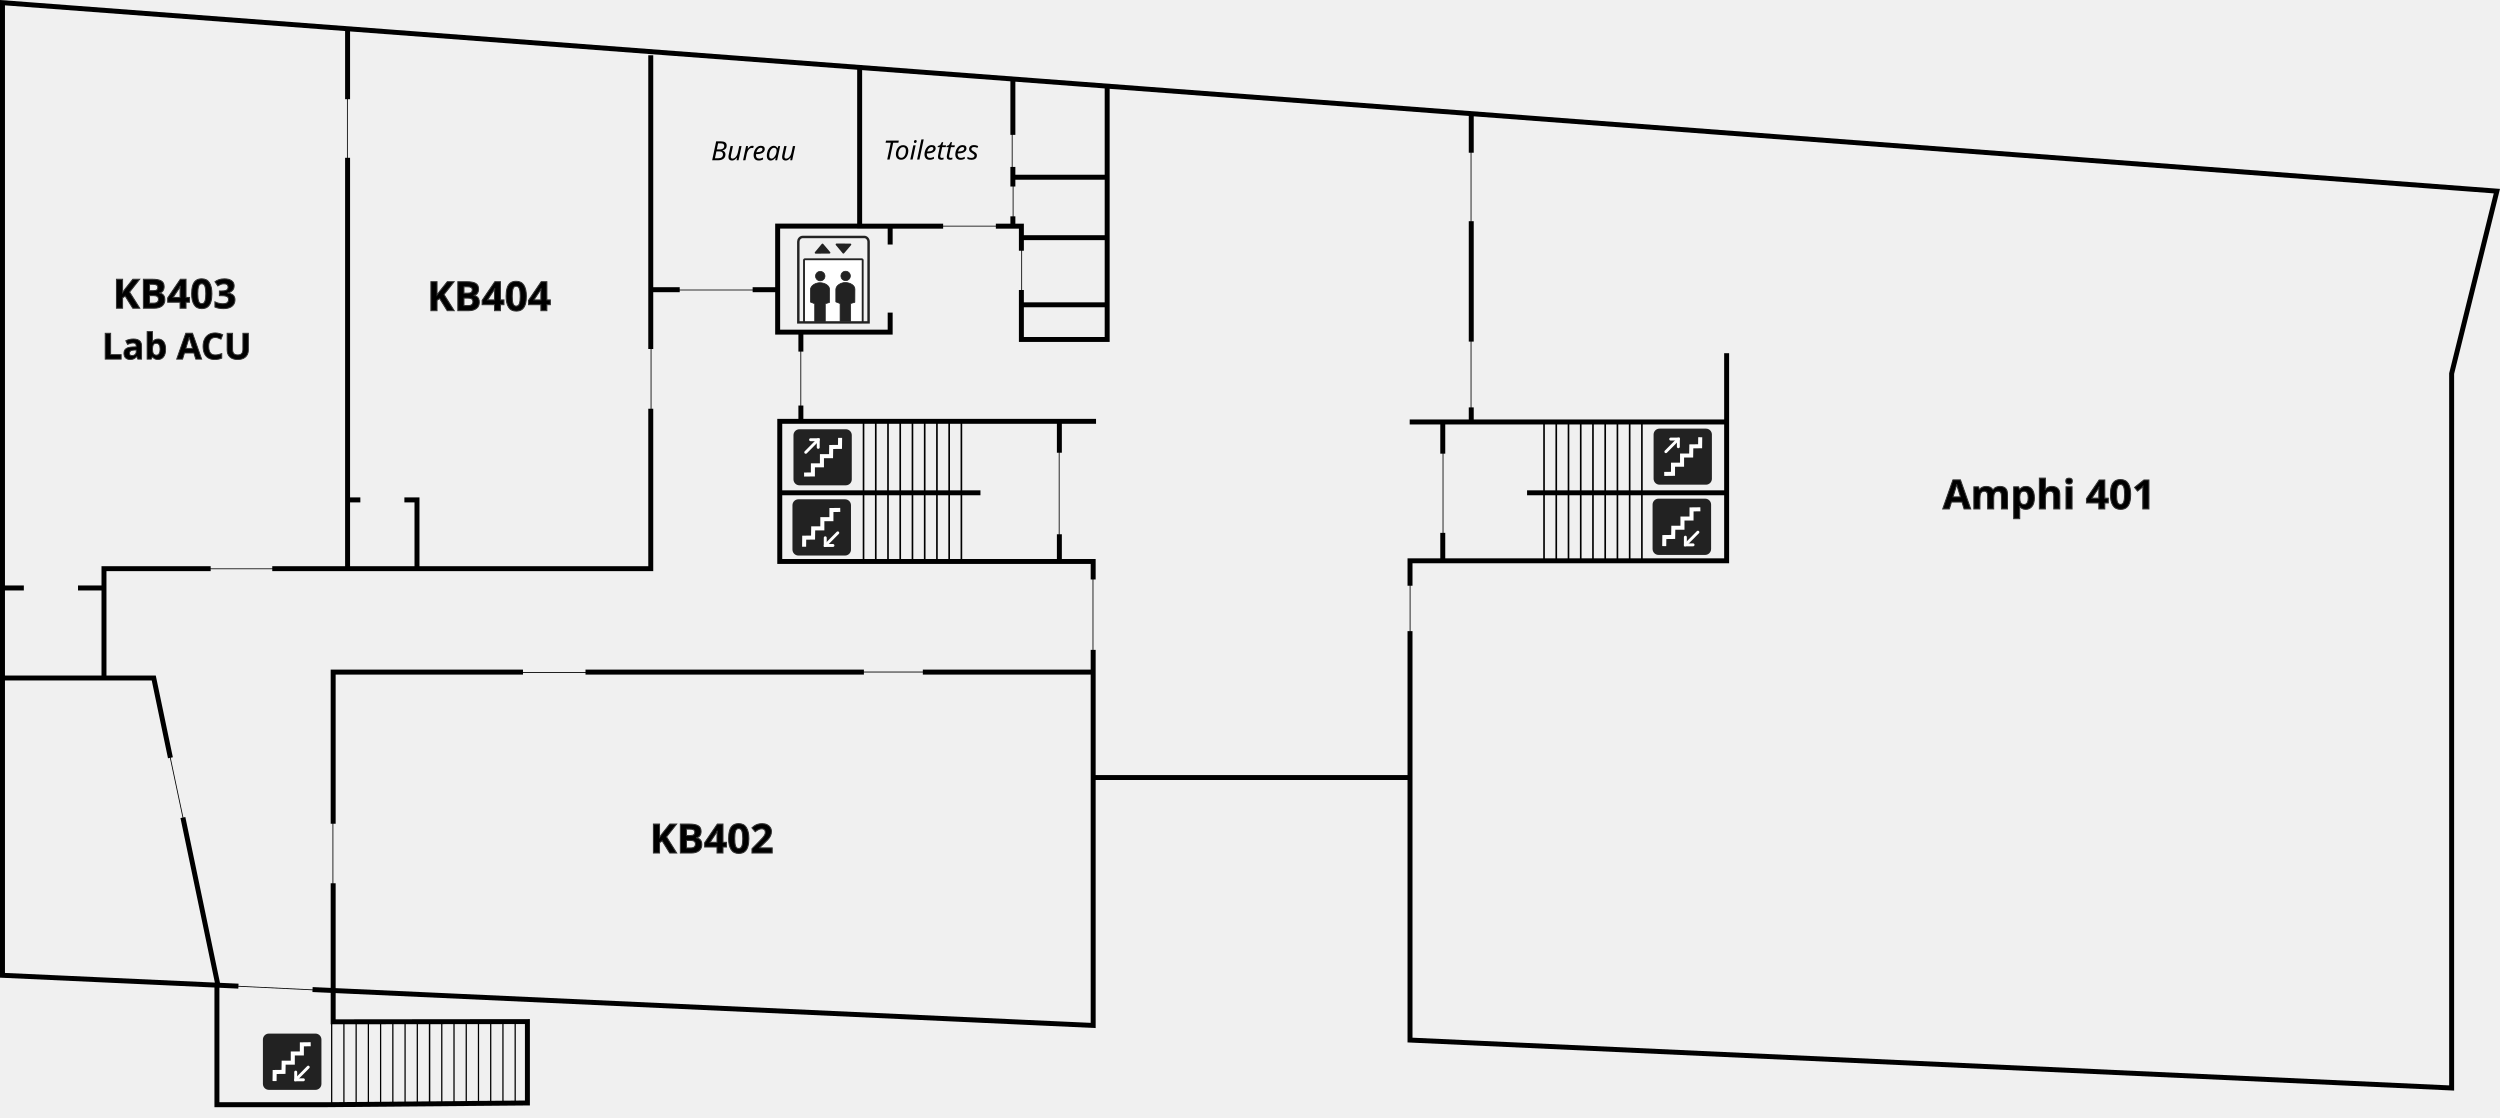
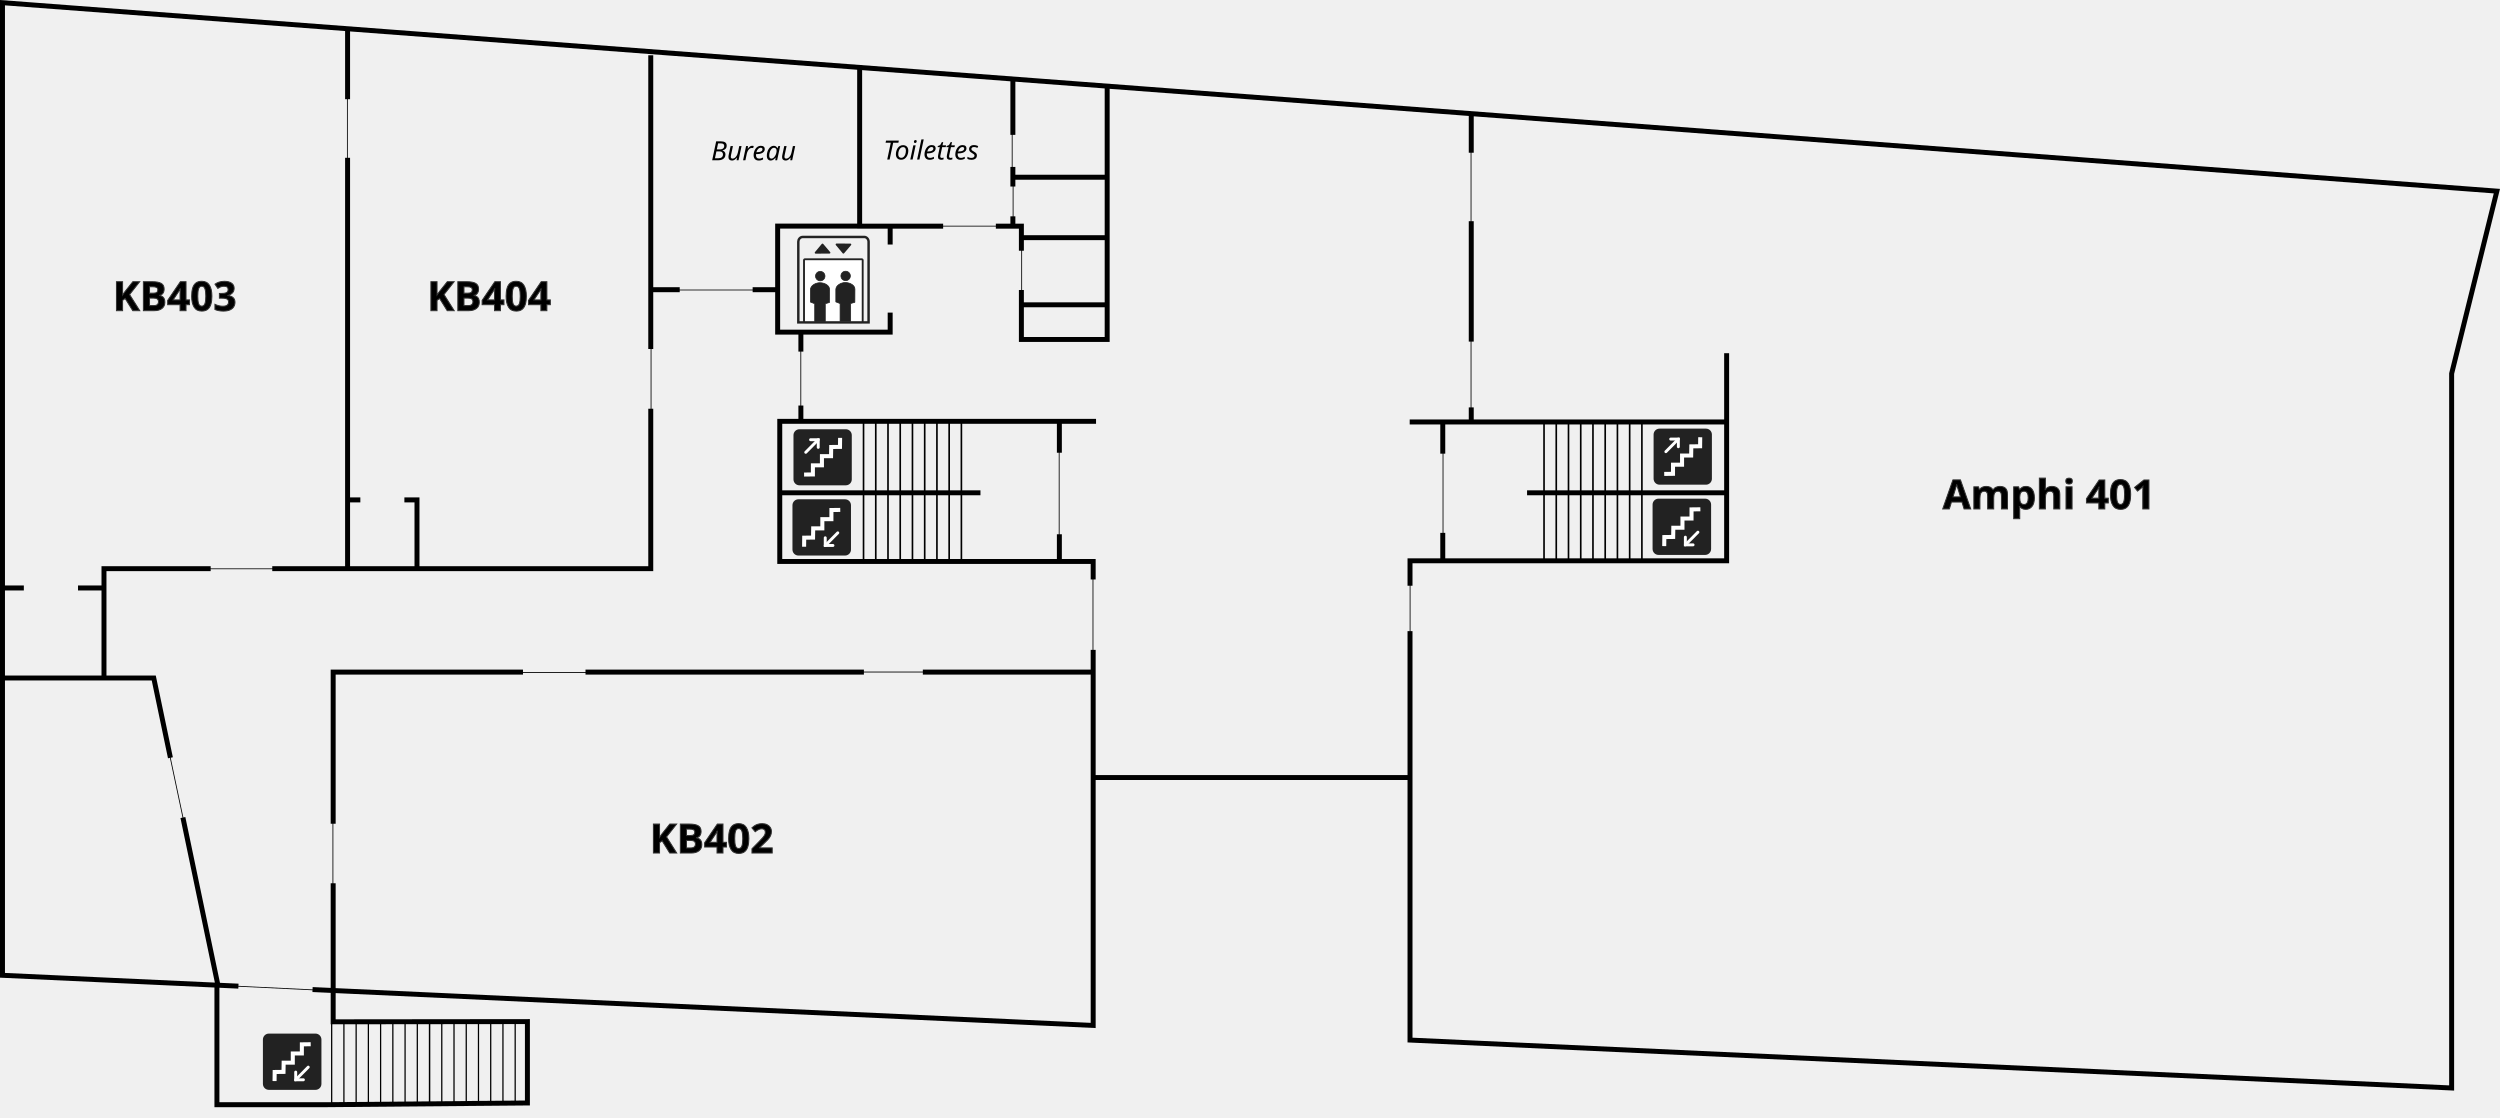
<svg xmlns="http://www.w3.org/2000/svg" xmlns:xlink="http://www.w3.org/1999/xlink" version="1.1" id="svg869" width="100%" height="100%" viewBox="0 0 3018.423 1349.167">
  <defs id="defs873">
    <clipPath id="clip0-2">
      <rect y="0" x="0" id="rect3978-0" height="615" width="613" />
    </clipPath>
    <clipPath id="clip0-2-2">
      <rect y="0" x="0" id="rect3978-0-7" height="615" width="613" />
    </clipPath>
  </defs>
  <path id="path930" style="fill:none;fill-rule:evenodd;stroke:#000000;stroke-width:6;stroke-linecap:butt;stroke-linejoin:miter;stroke-miterlimit:4;stroke-dasharray:none;stroke-opacity:1" d="m 940.869,594.987 h 242.906 m 901.464,0 H 1843.731 M 402.259,1198.894 v 34.805 l 234.522,-0.268 v 98.269 L 394.4,1333.769 H 261.906 V 1187.298 M 2084.683,509.479 V 426.465 M 124.939,709.871 H 94.191 m -65.409,0 H 4.185 M 503.458,686.577 V 603.562 h -15.219 m -53.169,0 h -14.626 m 654.317,-330.307 v 21.968 m 0,82.224 v 23.55 H 938.912 V 272.976 h 98.951 m 194.828,95.038 h 104.542 m -104.262,-81.062 h 103.703 M 1222.629,213.996 h 114.325 m -114.039,58.299 V 261.227 m 0,-35.973 v -23.718 m 0,-38.74 V 94.408 m 113.848,10.278 v 305.176 h -103.57 v -59.691 m 0,-47.437 v -29.648 h -30.834 m -63.644,0 H 1037.912 V 83.339 M 419.653,685.786 V 190.516 m 0,-70.72 V 35.112 M 125.545,817.818 V 686.577 h 128.814 m 74.353,0 H 785.707 V 493.52 m 0,-72.117 V 66.736 M 263.112,1189.406 220.836,987.087 M 205.757,914.924 185.631,818.609 H 2.209 m 1316.37,-7.116 h -204.373 m -71.155,0 H 706.908 m -75.471,0 H 402.259 V 994.52 m 0,71.946 v 132.428 M 1319.863,938.782 V 784.613 m 0,-84.991 V 677.88 H 941.457 V 508.689 h 381.866 m 453.021,-371.588 v 47.266 m 0,82.739 v 145.352 m 0,79.385 v 17.637 m -73.937,429.303 V 761.982 M 287.861,1190.645 3,1177.547 V 3.235 L 3014.656,230.768 l -54.622,220.265 -0.01,862.567 -1257.619,-57.863 V 938.782 h -382.544 l 0.01,299.316 -942.51,-43.338 M 1279.049,677.485 v -32.463 m 0,-98.392 V 507.898 M 938.295,349.776 h -29.571 m -88.05,0 H 784.916 m 182.039,50.995 v 23.707 m 0,65.129 v 18.687 m 774.998,168.4 v -33.349 m 0,-95.597 v -39.059 m -39.926,0.791 h 382.657 v 167.61 h -382.276 v 30.106" />
  <path id="path969" style="fill:none;fill-rule:evenodd;stroke:#000000;stroke-width:1;stroke-linecap:butt;stroke-linejoin:miter;stroke-miterlimit:4;stroke-dasharray:none;stroke-opacity:1" d="m 419.417,114.556 v 80.247 M 1776.086,270.812 V 179.129 m 0,315.582 v -86.093 m -33.822,238.434 V 544.466 M 966.865,494.431 v -74.912 m -180.801,-1.368 v 78.468 m 31.032,-146.461 h 93.885 m 312.207,-128.542 v 43.606 M 1222.07,157.605 v 48.358 m 11.46,91.963 v 57.582 m -100.349,-82.46 h 75.751 m 110.692,422.92 v 93.92 M 1278.813,542.509 V 652.642 M 1039.541,811.411 h 79.525 m -494.089,0.465 h 85.781 m -505.736,100.303 16.492,77.847 m 180.433,0 v 81.621 m -118.12,118.932 98.036,4.744 M 250.166,686.744 h 83.578" />
  <text xml:space="preserve" style="font-style:normal;font-weight:normal;font-size:32px;line-height:125%;font-family:sans-serif;letter-spacing:0px;word-spacing:0px;fill:#000000;fill-opacity:1;stroke:none;stroke-width:1px;stroke-linecap:butt;stroke-linejoin:miter;stroke-opacity:1" x="1066.346" y="192.638" id="text1151">
    <tspan id="tspan1149" x="1066.346" y="192.638" style="font-style:italic;font-variant:normal;font-weight:normal;font-stretch:normal;font-size:32px;font-family:'Atkinson Hyperlegible';-inkscape-font-specification:'Atkinson Hyperlegible Italic'">Toilettes</tspan>
  </text>
  <path id="path4289-9-6" style="fill:none;stroke:#000000;stroke-width:2;stroke-linecap:butt;stroke-linejoin:miter;stroke-miterlimit:4;stroke-dasharray:none;stroke-opacity:1" d="M 1042.597,679.882 V 508.454 m 14.77,170.714 V 507.383 m 14.77,172.143 V 508.097 m 14.77,171.428 V 507.74 m 14.77,170.357 V 507.383 m 14.77,172.143 V 507.025 m 14.771,172.143 V 507.383 m 14.77,172.5 V 508.811 m 14.77,169.852 V 508.154" />
  <path id="path4289-9-6-6" style="fill:none;stroke:#000000;stroke-width:2;stroke-linecap:butt;stroke-linejoin:miter;stroke-miterlimit:4;stroke-dasharray:none;stroke-opacity:1" d="M 1864.216,678.181 V 510.753 m 14.77,166.714 V 509.681 m 14.77,168.143 V 510.396 m 14.77,167.428 V 510.038 m 14.77,166.357 V 509.681 m 14.77,168.143 V 509.324 m 14.77,168.143 V 509.681 m 14.77,168.5 V 511.11 m 14.77,165.852 V 510.453" />
  <text xml:space="preserve" style="font-style:normal;font-variant:normal;font-weight:bold;font-stretch:normal;font-size:48.972px;line-height:0%;font-family:'Atkinson Hyperlegible';-inkscape-font-specification:'Atkinson Hyperlegible Bold';letter-spacing:0px;word-spacing:0px;display:inline;fill:#000000;fill-opacity:1;stroke:#333333;stroke-width:1.224;stroke-opacity:1" x="515.856" y="375.103" id="text5325-6-9">
    <tspan x="515.856" y="375.103" id="tspan5371" style="font-style:normal;font-variant:normal;font-weight:bold;font-stretch:normal;font-size:48.972px;line-height:1.25;font-family:'Atkinson Hyperlegible';-inkscape-font-specification:'Atkinson Hyperlegible Bold';stroke:#333333;stroke-width:1.224;stroke-opacity:1">KB404</tspan>
  </text>
-   <text xml:space="preserve" style="font-style:normal;font-variant:normal;font-weight:bold;font-stretch:normal;font-size:48.972px;line-height:0%;font-family:'Atkinson Hyperlegible';-inkscape-font-specification:'Atkinson Hyperlegible Bold';letter-spacing:0px;word-spacing:0px;display:inline;fill:#000000;fill-opacity:1;stroke:#333333;stroke-width:1.224;stroke-opacity:1" x="136.201" y="372.133" id="text5325-6-9-2">
-     <tspan x="136.201" y="372.133" id="tspan5371-2" style="font-style:normal;font-variant:normal;font-weight:bold;font-stretch:normal;font-size:48.972px;line-height:1.25;font-family:'Atkinson Hyperlegible';-inkscape-font-specification:'Atkinson Hyperlegible Bold';stroke:#333333;stroke-width:1.224;stroke-opacity:1">KB403</tspan>
-   </text>
-   <text xml:space="preserve" style="font-style:normal;font-variant:normal;font-weight:bold;font-stretch:normal;font-size:43.761px;line-height:0%;font-family:'Atkinson Hyperlegible';-inkscape-font-specification:'Atkinson Hyperlegible Bold';letter-spacing:0px;word-spacing:0px;display:inline;fill:#000000;fill-opacity:1;stroke:#333333;stroke-width:1.094;stroke-opacity:1" x="123.065" y="433.641" id="text5325-6-9-2-8">
-     <tspan x="123.065" y="433.641" id="tspan5371-2-4" style="font-style:normal;font-variant:normal;font-weight:bold;font-stretch:normal;font-size:43.761px;line-height:1.25;font-family:'Atkinson Hyperlegible';-inkscape-font-specification:'Atkinson Hyperlegible Bold';stroke:#333333;stroke-width:1.094;stroke-opacity:1">Lab ACU</tspan>
+   <text xml:space="preserve" style="font-style:normal;font-variant:normal;font-weight:bold;font-stretch:normal;font-size:48.972px;line-height:0%;font-family:'Atkinson Hyperlegible';-inkscape-font-specification:'Atkinson Hyperlegible Bold';letter-spacing:0px;word-spacing:0px;display:inline;fill:#000000;fill-opacity:1;stroke:#333333;stroke-width:1.224;stroke-opacity:1" x="136.201" y="375.103" id="text5325-6-9-2">
+     <tspan x="136.201" y="375.103" id="tspan5371-2" style="font-style:normal;font-variant:normal;font-weight:bold;font-stretch:normal;font-size:48.972px;line-height:1.25;font-family:'Atkinson Hyperlegible';-inkscape-font-specification:'Atkinson Hyperlegible Bold';stroke:#333333;stroke-width:1.224;stroke-opacity:1">KB403</tspan>
  </text>
  <text xml:space="preserve" style="font-style:normal;font-variant:normal;font-weight:bold;font-stretch:normal;font-size:48.972px;line-height:0%;font-family:'Atkinson Hyperlegible';-inkscape-font-specification:'Atkinson Hyperlegible Bold';letter-spacing:0px;word-spacing:0px;display:inline;fill:#000000;fill-opacity:1;stroke:#333333;stroke-width:1.224;stroke-opacity:1" x="784.503" y="1029.922" id="text5325-6-9-3">
    <tspan x="784.503" y="1029.922" id="tspan5371-7" style="font-style:normal;font-variant:normal;font-weight:bold;font-stretch:normal;font-size:48.972px;line-height:1.25;font-family:'Atkinson Hyperlegible';-inkscape-font-specification:'Atkinson Hyperlegible Bold';stroke:#333333;stroke-width:1.224;stroke-opacity:1">KB402</tspan>
  </text>
  <text xml:space="preserve" style="font-style:normal;font-variant:normal;font-weight:bold;font-stretch:normal;font-size:48.972px;line-height:0%;font-family:'Atkinson Hyperlegible';-inkscape-font-specification:'Atkinson Hyperlegible Bold';letter-spacing:0px;word-spacing:0px;display:inline;fill:#000000;fill-opacity:1;stroke:#333333;stroke-width:1.224;stroke-opacity:1" x="2345.576" y="614.498" id="text5325-6-9-1">
    <tspan x="2345.576" y="614.498" id="tspan5371-72" style="font-style:normal;font-variant:normal;font-weight:bold;font-stretch:normal;font-size:48.972px;line-height:1.25;font-family:'Atkinson Hyperlegible';-inkscape-font-specification:'Atkinson Hyperlegible Bold';stroke:#333333;stroke-width:1.224;stroke-opacity:1">Amphi 401</tspan>
  </text>
  <path style="fill:none;stroke:#000000;stroke-width:1px;stroke-linecap:butt;stroke-linejoin:miter;stroke-opacity:1" d="m 1702.497,703.798 v 62.334" id="path999" />
  <a xlink:href="kb-voltaire-f3.svg" transform="translate(1111.905,659.1537)" id="a2089">
    <g id="g2024" transform="matrix(0.136674,0,0,0.136674,17.89789,-153.8829)">
      <rect style="fill:#222222;fill-opacity:1;stroke:none;stroke-width:27.995;stroke-linecap:round;stroke-linejoin:round;stroke-miterlimit:4;stroke-dasharray:none;stroke-opacity:1;paint-order:markers stroke fill" id="rect1968" width="516.986" height="497.102" x="-1265.884" y="713.696" ry="52.714" />
      <path style="fill:none;stroke:#ffffff;stroke-width:35.781;stroke-linecap:butt;stroke-linejoin:miter;stroke-miterlimit:4;stroke-dasharray:none;stroke-opacity:1" d="m -1163.01,1132.955 1,-80 78,-1 1.353,-81.317 h 80.761 v -81.325 h 80.052 l 0.187,-80.675 78,-1" id="path1903" />
      <g id="g1996" transform="translate(20.33134,24.84941)">
        <path style="fill:none;stroke:#ffffff;stroke-width:25.932;stroke-linecap:round;stroke-linejoin:miter;stroke-miterlimit:4;stroke-dasharray:none;stroke-opacity:1" d="M -885.838,985.217 -996.563,1096.966" id="path1905" />
        <path style="fill:none;stroke:#ffffff;stroke-width:25.932;stroke-linecap:round;stroke-linejoin:miter;stroke-miterlimit:4;stroke-dasharray:none;stroke-opacity:1" d="m -928.614,1096.966 -67.95,1e-4 3.3e-4,-67.949" id="path1907" />
      </g>
    </g>
  </a>
  <a xlink:href="kb-voltaire-f5.svg" transform="translate(1112.696,663.8974)" id="a2081">
    <g id="g2031" transform="matrix(0.1361752,0,0,0.1361752,-65.89094,-244.15)">
      <rect style="fill:#222222;fill-opacity:1;stroke:none;stroke-width:27.995;stroke-linecap:round;stroke-linejoin:round;stroke-miterlimit:4;stroke-dasharray:none;stroke-opacity:1;paint-order:markers stroke fill" id="rect1968-4" width="516.986" height="497.102" x="-652.004" y="723.443" ry="52.714" />
      <path style="fill:none;stroke:#ffffff;stroke-width:35.781;stroke-linecap:butt;stroke-linejoin:miter;stroke-miterlimit:4;stroke-dasharray:none;stroke-opacity:1" d="m -238.563,799.814 -1,80 -78,1 -1.353,81.317 h -80.761 v 81.325 h -80.051 l -0.188,80.675 -78,1" id="path1903-8" />
      <g id="g1996-4" transform="rotate(180,-714.5234,956.5798)">
        <path style="fill:none;stroke:#ffffff;stroke-width:25.932;stroke-linecap:round;stroke-linejoin:miter;stroke-miterlimit:4;stroke-dasharray:none;stroke-opacity:1" d="M -885.838,985.217 -996.563,1096.966" id="path1905-2" />
        <path style="fill:none;stroke:#ffffff;stroke-width:25.932;stroke-linecap:round;stroke-linejoin:miter;stroke-miterlimit:4;stroke-dasharray:none;stroke-opacity:1" d="m -928.614,1096.966 -67.95,1e-4 3.3e-4,-67.949" id="path1907-4" />
      </g>
    </g>
  </a>
  <a xlink:href="kb-voltaire-f3.svg" id="a2089-8" transform="translate(2150.385,658.3951)">
    <g id="g2024-2" transform="matrix(0.136674,0,0,0.136674,17.89789,-153.8829)">
      <rect style="fill:#222222;fill-opacity:1;stroke:none;stroke-width:27.995;stroke-linecap:round;stroke-linejoin:round;stroke-miterlimit:4;stroke-dasharray:none;stroke-opacity:1;paint-order:markers stroke fill" id="rect1968-2" width="516.986" height="497.102" x="-1265.884" y="713.696" ry="52.714" />
      <path style="fill:none;stroke:#ffffff;stroke-width:35.781;stroke-linecap:butt;stroke-linejoin:miter;stroke-miterlimit:4;stroke-dasharray:none;stroke-opacity:1" d="m -1163.01,1132.955 1,-80 78,-1 1.353,-81.317 h 80.761 v -81.325 h 80.052 l 0.187,-80.675 78,-1" id="path1903-1" />
      <g id="g1996-5" transform="translate(20.33134,24.84941)">
        <path style="fill:none;stroke:#ffffff;stroke-width:25.932;stroke-linecap:round;stroke-linejoin:miter;stroke-miterlimit:4;stroke-dasharray:none;stroke-opacity:1" d="M -885.838,985.217 -996.563,1096.966" id="path1905-3" />
        <path style="fill:none;stroke:#ffffff;stroke-width:25.932;stroke-linecap:round;stroke-linejoin:miter;stroke-miterlimit:4;stroke-dasharray:none;stroke-opacity:1" d="m -928.614,1096.966 -67.95,1e-4 3.3e-4,-67.949" id="path1907-8" />
      </g>
    </g>
  </a>
  <a xlink:href="kb-voltaire-f5.svg" id="a2081-3" transform="translate(2151.176,663.1387)">
    <g id="g2031-0" transform="matrix(0.1361752,0,0,0.1361752,-65.89094,-244.15)">
      <rect style="fill:#222222;fill-opacity:1;stroke:none;stroke-width:27.995;stroke-linecap:round;stroke-linejoin:round;stroke-miterlimit:4;stroke-dasharray:none;stroke-opacity:1;paint-order:markers stroke fill" id="rect1968-4-7" width="516.986" height="497.102" x="-652.004" y="723.443" ry="52.714" />
      <path style="fill:none;stroke:#ffffff;stroke-width:35.781;stroke-linecap:butt;stroke-linejoin:miter;stroke-miterlimit:4;stroke-dasharray:none;stroke-opacity:1" d="m -238.563,799.814 -1,80 -78,1 -1.353,81.317 h -80.761 v 81.325 h -80.051 l -0.188,80.675 -78,1" id="path1903-8-4" />
      <g id="g1996-4-9" transform="rotate(180,-714.5234,956.5798)">
        <path style="fill:none;stroke:#ffffff;stroke-width:25.932;stroke-linecap:round;stroke-linejoin:miter;stroke-miterlimit:4;stroke-dasharray:none;stroke-opacity:1" d="M -885.838,985.217 -996.563,1096.966" id="path1905-2-6" />
        <path style="fill:none;stroke:#ffffff;stroke-width:25.932;stroke-linecap:round;stroke-linejoin:miter;stroke-miterlimit:4;stroke-dasharray:none;stroke-opacity:1" d="m -928.614,1096.966 -67.95,1e-4 3.3e-4,-67.949" id="path1907-4-0" />
      </g>
    </g>
  </a>
  <a xlink:href="kb-voltaire-f3.svg" transform="translate(472.5453,1304.265)" id="a2089-8-1">
    <g id="g2024-2-6" transform="matrix(0.136674,0,0,0.136674,17.89789,-153.8829)">
      <rect style="fill:#222222;fill-opacity:1;stroke:none;stroke-width:27.995;stroke-linecap:round;stroke-linejoin:round;stroke-miterlimit:4;stroke-dasharray:none;stroke-opacity:1;paint-order:markers stroke fill" id="rect1968-2-7" width="516.986" height="497.102" x="-1265.884" y="713.696" ry="52.714" />
      <path style="fill:none;stroke:#ffffff;stroke-width:35.781;stroke-linecap:butt;stroke-linejoin:miter;stroke-miterlimit:4;stroke-dasharray:none;stroke-opacity:1" d="m -1163.01,1132.955 1,-80 78,-1 1.353,-81.317 h 80.761 v -81.325 h 80.052 l 0.187,-80.675 78,-1" id="path1903-1-0" />
      <g id="g1996-5-5" transform="translate(20.33134,24.84941)">
        <path style="fill:none;stroke:#ffffff;stroke-width:25.932;stroke-linecap:round;stroke-linejoin:miter;stroke-miterlimit:4;stroke-dasharray:none;stroke-opacity:1" d="M -885.838,985.217 -996.563,1096.966" id="path1905-3-3" />
        <path style="fill:none;stroke:#ffffff;stroke-width:25.932;stroke-linecap:round;stroke-linejoin:miter;stroke-miterlimit:4;stroke-dasharray:none;stroke-opacity:1" d="m -928.614,1096.966 -67.95,1e-4 3.3e-4,-67.949" id="path1907-8-3" />
      </g>
    </g>
  </a>
  <path id="path4289-9-6-9" style="fill:none;stroke:#000000;stroke-width:1.518;stroke-linecap:butt;stroke-linejoin:miter;stroke-miterlimit:4;stroke-dasharray:none;stroke-opacity:1" d="m 400.456,1333.105 v -98.798 m 14.77,98.387 v -99.004 m 14.77,99.21 v -98.798 m 14.77,98.798 v -99.004 m 14.77,98.181 v -98.387 m 14.77,99.21 v -99.416 m 14.771,99.21 v -99.004 m 14.77,99.416 v -98.593 m 14.77,97.89 v -98.269" />
  <path id="path4289-9-6-9-1" style="fill:none;stroke:#000000;stroke-width:1.518;stroke-linecap:butt;stroke-linejoin:miter;stroke-miterlimit:4;stroke-dasharray:none;stroke-opacity:1" d="m 518.619,1332.402 v -98.798 m 14.77,98.387 v -99.004 m 14.77,99.21 v -98.798 m 14.77,98.798 v -99.004 m 14.77,98.181 v -98.387 m 14.77,99.21 v -99.416 m 14.771,99.21 v -99.004 m 14.77,99.416 v -98.593 m 14.77,97.89 v -98.269" />
  <a xlink:href="kb-voltaire-f5.svg" id="a1820-2" transform="translate(-23.3096,660.5949)">
    <g id="g1779-6" transform="matrix(2.242849,0,0,2.242849,820.2758,-867.3743)">
      <path style="fill:none;stroke:#222222;stroke-width:1.323;stroke-linecap:butt;stroke-linejoin:miter;stroke-miterlimit:4;stroke-dasharray:none;stroke-opacity:1" d="M 112.236,265.75 H 74.411 v -43.415 c 0,-1.194 0.856,-2.592 2.491,-2.592 h 32.994 c 1.425,0 2.348,1.373 2.348,2.582 z" id="path1676-5" />
      <rect style="fill:#ffffff;fill-opacity:1;stroke:#222222;stroke-width:2.022;stroke-linecap:round;stroke-linejoin:round;stroke-miterlimit:4;stroke-dasharray:none;stroke-opacity:1;paint-order:markers stroke fill" id="rect1588-0-8-3-3" width="30.571" height="32.832" x="77.986" y="232.268" rx="0" />
      <path style="fill:#222222;fill-opacity:1;stroke:#222222;stroke-width:1;stroke-linecap:butt;stroke-linejoin:round;stroke-miterlimit:4;stroke-dasharray:none;stroke-opacity:1" d="m 94.997,223.799 3.681,4.417 3.744,-4.396 z" id="path1605-1-3-5" />
      <path style="fill:#222222;fill-opacity:1;stroke:#222222;stroke-width:1;stroke-linecap:butt;stroke-linejoin:round;stroke-miterlimit:4;stroke-dasharray:none;stroke-opacity:1" d="m 83.745,228.238 3.681,-4.417 3.744,4.396 z" id="path1605-2-4-8-2" />
      <path style="fill:#222222;fill-opacity:1;stroke:#222222;stroke-width:0.395;stroke-linecap:butt;stroke-linejoin:round;stroke-miterlimit:4;stroke-dasharray:none;stroke-opacity:1" d="m 83.241,255.695 v 9.54 h 5.684 v -9.556 l 2.259,-0.658 0.033,-7.07 c 0.009,-1.912 -2.35,-3.553 -5.201,-3.557 -2.508,-0.003 -5.065,1.714 -5.065,3.681 v 6.723 z" id="path1011-82-7-9" />
      <circle style="fill:#222222;fill-opacity:1;stroke:#222222;stroke-width:0.395;stroke-linecap:round;stroke-linejoin:round;stroke-miterlimit:4;stroke-dasharray:none;stroke-opacity:1;paint-order:markers stroke fill" id="path1013-7-0-7" cx="86.224" cy="240.836" r="2.538" />
      <path style="fill:#222222;fill-opacity:1;stroke:#222222;stroke-width:0.395;stroke-linecap:butt;stroke-linejoin:round;stroke-miterlimit:4;stroke-dasharray:none;stroke-opacity:1" d="m 96.903,255.595 v 9.54 h 5.684 v -9.556 l 2.259,-0.658 0.033,-7.07 c 0.009,-1.912 -2.35,-3.553 -5.201,-3.557 -2.508,-0.003 -5.065,1.714 -5.065,3.681 v 6.723 z" id="path1011-8-3-8-2" />
      <circle style="fill:#222222;fill-opacity:1;stroke:#222222;stroke-width:0.395;stroke-linecap:round;stroke-linejoin:round;stroke-miterlimit:4;stroke-dasharray:none;stroke-opacity:1;paint-order:markers stroke fill" id="path1013-5-5-5-4" cx="99.886" cy="240.737" r="2.538" />
    </g>
  </a>
  <text xml:space="preserve" style="font-style:normal;font-weight:normal;font-size:32px;line-height:125%;font-family:sans-serif;letter-spacing:0px;word-spacing:0px;fill:#000000;fill-opacity:1;stroke:none;stroke-width:1px;stroke-linecap:butt;stroke-linejoin:miter;stroke-opacity:1" x="858.53" y="193.514" id="text1151-9">
    <tspan id="tspan1149-2" x="858.53" y="193.514" style="font-style:italic;font-variant:normal;font-weight:normal;font-stretch:normal;font-size:32px;font-family:'Atkinson Hyperlegible';-inkscape-font-specification:'Atkinson Hyperlegible Italic'">Bureau</tspan>
  </text>
</svg>
